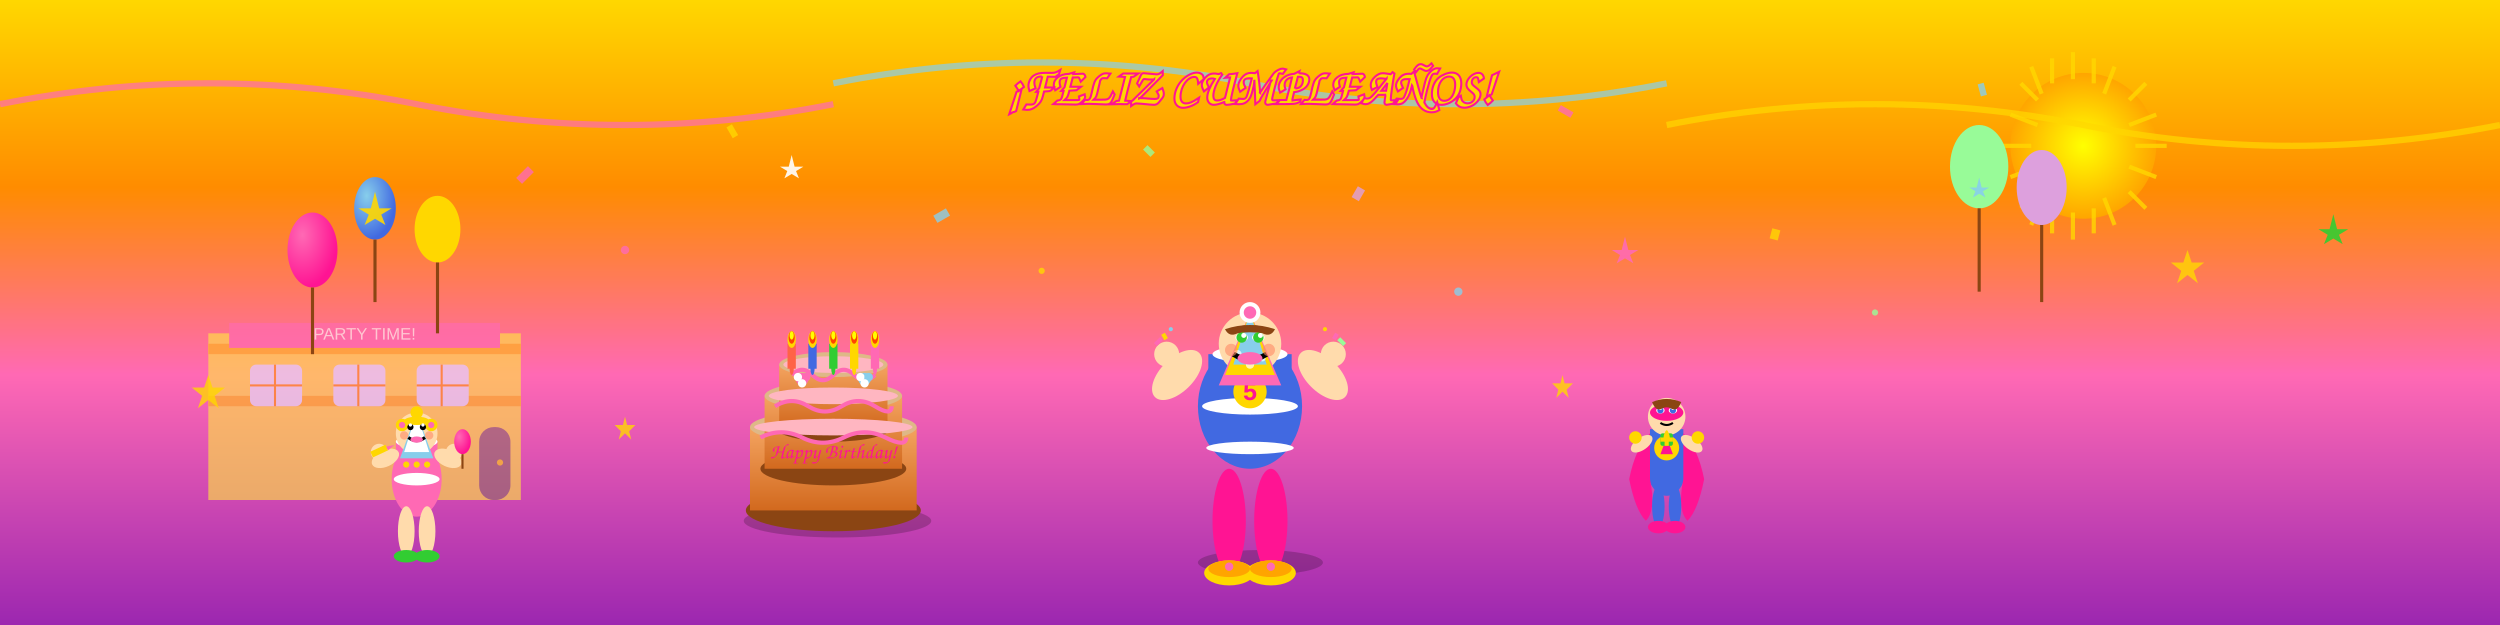
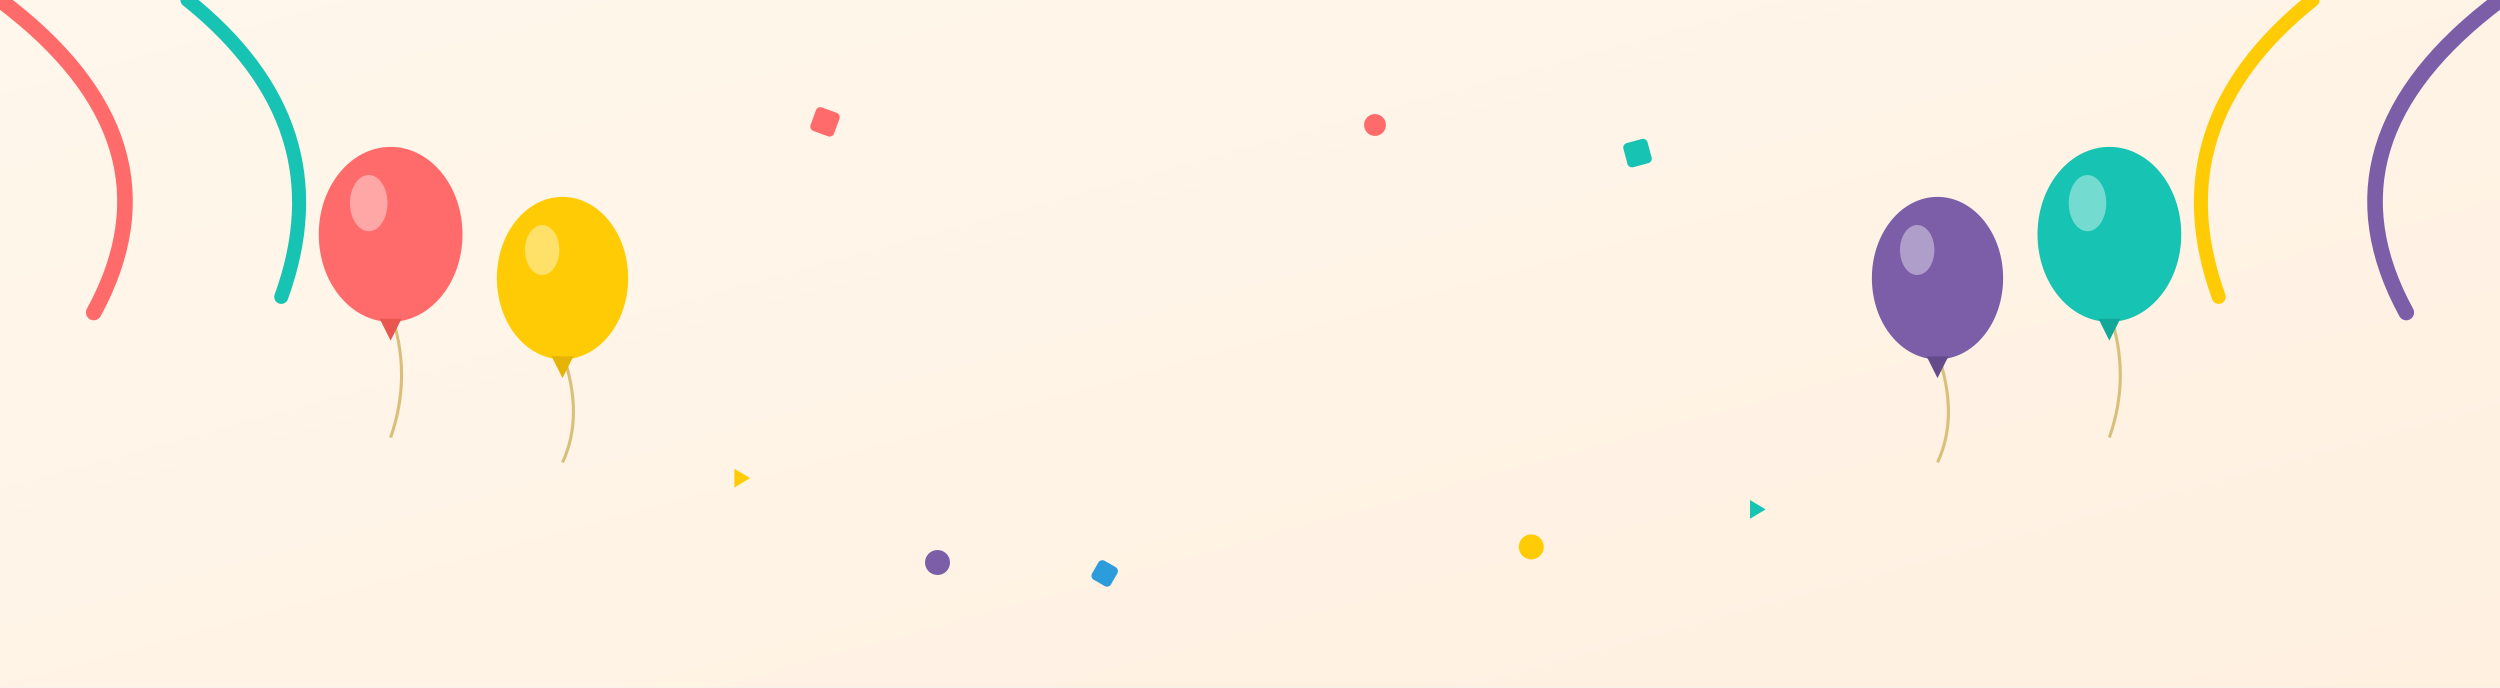
- <svg xmlns="http://www.w3.org/2000/svg" width="1200" height="300" viewBox="0 0 1200 300">
+ <svg xmlns="http://www.w3.org/2000/svg" width="1600" height="440" viewBox="0 0 1600 440">
  <defs>
-     <linearGradient id="partyGradient" x1="0%" y1="0%" x2="0%" y2="100%">
-       <stop offset="0%" style="stop-color:#FFD700" />
-       <stop offset="30%" style="stop-color:#FF8C00" />
-       <stop offset="60%" style="stop-color:#FF69B4" />
-       <stop offset="100%" style="stop-color:#9C27B0" />
+     <linearGradient id="cpBg" x1="0%" y1="0%" x2="100%" y2="100%">
+       <stop offset="0%" stop-color="#FFF7EC" />
+       <stop offset="100%" stop-color="#FFF0E0" />
    </linearGradient>
-     <radialGradient id="balloonGradient1" cx="30%" cy="30%" r="70%">
-       <stop offset="0%" style="stop-color:#FF69B4" />
-       <stop offset="100%" style="stop-color:#FF1493" />
-     </radialGradient>
-     <radialGradient id="balloonGradient2" cx="30%" cy="30%" r="70%">
-       <stop offset="0%" style="stop-color:#87CEEB" />
-       <stop offset="100%" style="stop-color:#4169E1" />
-     </radialGradient>
-     <radialGradient id="balloonGradient3" cx="30%" cy="30%" r="70%">
-       <stop offset="0%" style="stop-color:#98FB98" />
-       <stop offset="100%" style="stop-color:#32CD32" />
-     </radialGradient>
-     <linearGradient id="cakeGradient" x1="0%" y1="0%" x2="0%" y2="100%">
-       <stop offset="0%" style="stop-color:#F4A460" />
-       <stop offset="100%" style="stop-color:#D2691E" />
-     </linearGradient>
-     <radialGradient id="sunGradient" cx="50%" cy="50%" r="50%">
-       <stop offset="0%" style="stop-color:#FFFF00" />
-       <stop offset="100%" style="stop-color:#FFA500" />
-     </radialGradient>
+     <style>
+       @keyframes floaty2 { 0%,100% { transform: translateY(0); } 50% { transform: translateY(-14px); } }
+     </style>
  </defs>
-   <rect width="1200" height="300" fill="url(#partyGradient)" />
-   <circle cx="1000" cy="70" r="35" fill="url(#sunGradient)" />
-   <g stroke="#FFD700" stroke-width="2" opacity="0.8">
-     <line x1="970" y1="40" x2="978" y2="48" />
-     <line x1="975" y1="32" x2="980" y2="45" />
-     <line x1="985" y1="28" x2="985" y2="40" />
-     <line x1="995" y1="25" x2="995" y2="38" />
-     <line x1="1005" y1="28" x2="1005" y2="40" />
-     <line x1="1015" y1="32" x2="1010" y2="45" />
-     <line x1="1030" y1="40" x2="1022" y2="48" />
-     <line x1="1035" y1="55" x2="1022" y2="60" />
-     <line x1="1040" y1="70" x2="1025" y2="70" />
-     <line x1="1035" y1="85" x2="1022" y2="80" />
-     <line x1="1030" y1="100" x2="1022" y2="92" />
-     <line x1="1015" y1="108" x2="1010" y2="95" />
-     <line x1="1005" y1="112" x2="1005" y2="100" />
-     <line x1="995" y1="115" x2="995" y2="102" />
-     <line x1="985" y1="112" x2="985" y2="100" />
-     <line x1="975" y1="108" x2="980" y2="95" />
-     <line x1="970" y1="100" x2="978" y2="92" />
-     <line x1="965" y1="85" x2="978" y2="80" />
-     <line x1="960" y1="70" x2="975" y2="70" />
-     <line x1="965" y1="55" x2="978" y2="60" />
+   <rect width="1600" height="440" fill="url(#cpBg)" />
+   <path d="M0 0 Q 120 90 60 200" stroke="#FF6B6B" stroke-width="10" fill="none" stroke-linecap="round" />
+   <path d="M120 0 Q 220 80 180 190" stroke="#17C3B2" stroke-width="9" fill="none" stroke-linecap="round" />
+   <path d="M1600 0 Q 1480 90 1540 200" stroke="#7B5EA7" stroke-width="10" fill="none" stroke-linecap="round" />
+   <path d="M1480 0 Q 1380 80 1420 190" stroke="#FFCB05" stroke-width="9" fill="none" stroke-linecap="round" />
+   <g style="animation:floaty2 6s ease-in-out infinite; transform-origin:250px 0;">
+     <path d="M250 200 q14 40 0 80" stroke="#d9c07a" stroke-width="2" fill="none" />
+     <ellipse cx="250" cy="150" rx="46" ry="56" fill="#FF6B6B" />
+     <path d="M243 204 l7 14 7-14z" fill="#E8564F" />
+     <ellipse cx="236" cy="130" rx="12" ry="18" fill="#fff" opacity=".4" />
  </g>
-   <g transform="translate(100, 220)" opacity="0.6">
-     <rect x="0" y="-60" width="150" height="80" fill="#FFEB3B" />
-     <rect x="0" y="-55" width="150" height="5" fill="#FFC107" />
-     <rect x="0" y="-30" width="150" height="5" fill="#FFC107" />
-     <rect x="20" y="-45" width="25" height="20" rx="3" fill="#E3F2FD" />
-     <rect x="60" y="-45" width="25" height="20" rx="3" fill="#E3F2FD" />
-     <rect x="100" y="-45" width="25" height="20" rx="3" fill="#E3F2FD" />
-     <line x1="32" y1="-45" x2="32" y2="-25" stroke="#FF9800" stroke-width="1" />
-     <line x1="20" y1="-35" x2="45" y2="-35" stroke="#FF9800" stroke-width="1" />
-     <line x1="72" y1="-45" x2="72" y2="-25" stroke="#FF9800" stroke-width="1" />
-     <line x1="60" y1="-35" x2="85" y2="-35" stroke="#FF9800" stroke-width="1" />
-     <line x1="112" y1="-45" x2="112" y2="-25" stroke="#FF9800" stroke-width="1" />
-     <line x1="100" y1="-35" x2="125" y2="-35" stroke="#FF9800" stroke-width="1" />
-     <rect x="130" y="-15" width="15" height="35" rx="7" fill="#8D6E63" />
-     <circle cx="140" cy="2" r="1.5" fill="#FFD700" />
-     <rect x="10" y="-65" width="130" height="12" fill="#FF69B4" />
-     <text x="75" y="-57" text-anchor="middle" font-family="Arial" font-size="8" fill="#FFFFFF">PARTY TIME!</text>
+   <g style="animation:floaty2 7s ease-in-out .6s infinite; transform-origin:360px 0;">
+     <path d="M360 226 q14 40 0 70" stroke="#d9c07a" stroke-width="2" fill="none" />
+     <ellipse cx="360" cy="178" rx="42" ry="52" fill="#FFCB05" />
+     <path d="M353 228 l7 14 7-14z" fill="#E6B404" />
+     <ellipse cx="347" cy="160" rx="11" ry="16" fill="#fff" opacity=".4" />
  </g>
-   <g transform="translate(600, 180)">
-     <ellipse cx="5" cy="90" rx="30" ry="6" fill="#000000" opacity="0.2" />
-     <ellipse cx="0" cy="15" rx="25" ry="30" fill="#4169E1" />
-     <rect x="-20" y="-10" width="40" height="35" fill="#4169E1" />
-     <ellipse cx="0" cy="-10" rx="18" ry="4" fill="#FFFFFF" />
-     <ellipse cx="0" cy="15" rx="23" ry="4" fill="#FFFFFF" />
-     <ellipse cx="0" cy="35" rx="21" ry="3" fill="#FFFFFF" />
-     <circle cx="0" cy="8" r="8" fill="#FFD700" />
-     <text x="0" y="12" text-anchor="middle" font-family="Arial" font-size="12" font-weight="bold" fill="#FF1493">5</text>
-     <circle cx="0" cy="-15" r="15" fill="#FFDBAC" />
-     <polygon points="0,-30 -15,5 15,5" fill="#FF69B4" />
-     <polygon points="0,-30 -12,0 12,0" fill="#FFD700" />
-     <polygon points="0,-30 -8,-5 8,-5" fill="#87CEEB" />
-     <circle cx="0" cy="-30" r="5" fill="#FFFFFF" />
-     <circle cx="0" cy="-30" r="3" fill="#FF69B4" />
-     <circle cx="-6" cy="-10" r="2" fill="#FFFFFF" opacity="0.7" />
-     <circle cx="6" cy="-8" r="1.5" fill="#FFFFFF" opacity="0.7" />
-     <circle cx="0" cy="-5" r="2" fill="#FFFFFF" opacity="0.7" />
-     <path d="M-12 -22 Q0 -26 12 -22 Q10 -18 6 -20 Q0 -21 -6 -20 Q-10 -18 -12 -22" fill="#8B4513" />
-     <ellipse cx="-4" cy="-18" rx="3" ry="2" fill="#FFFFFF" />
-     <ellipse cx="4" cy="-18" rx="3" ry="2" fill="#FFFFFF" />
-     <circle cx="-4" cy="-18" r="2.5" fill="#32CD32" />
-     <circle cx="4" cy="-18" r="2.5" fill="#32CD32" />
-     <circle cx="-3" cy="-19" r="1.2" fill="#FFFFFF" />
-     <circle cx="5" cy="-19" r="1.2" fill="#FFFFFF" />
-     <ellipse cx="-4" cy="-22" rx="4" ry="1.5" fill="#8B4513" transform="rotate(-15 -4 -22)" />
-     <ellipse cx="4" cy="-22" rx="4" ry="1.5" fill="#8B4513" transform="rotate(15 4 -22)" />
-     <path d="M-8 -10 Q0 -5 8 -10" fill="none" stroke="#000" stroke-width="2.5" />
-     <ellipse cx="0" cy="-8" rx="6" ry="3" fill="#FF69B4" />
-     <circle cx="-9" cy="-12" r="3" fill="#FF8A65" opacity="0.6" />
-     <circle cx="9" cy="-12" r="3" fill="#FF8A65" opacity="0.6" />
-     <ellipse cx="-35" cy="0" rx="15" ry="8" fill="#FFDBAC" transform="rotate(-45 -35 0)" />
-     <ellipse cx="35" cy="0" rx="15" ry="8" fill="#FFDBAC" transform="rotate(45 35 0)" />
-     <circle cx="-40" cy="-10" r="6" fill="#FFDBAC" />
-     <circle cx="40" cy="-10" r="6" fill="#FFDBAC" />
-     <rect x="-45" y="-18" width="2" height="4" fill="#FF69B4" transform="rotate(45 -44 -16)" />
-     <rect x="-42" y="-20" width="2" height="3" fill="#FFD700" transform="rotate(-30 -41 -18.5)" />
-     <circle cx="-38" cy="-22" r="1" fill="#87CEEB" />
-     <rect x="43" y="-18" width="2" height="4" fill="#98FB98" transform="rotate(-45 44 -16)" />
-     <rect x="40" y="-20" width="2" height="3" fill="#FF69B4" transform="rotate(30 41 -18.5)" />
-     <circle cx="36" cy="-22" r="1" fill="#FFD700" />
-     <ellipse cx="-10" cy="70" rx="8" ry="25" fill="#FF1493" />
-     <ellipse cx="10" cy="70" rx="8" ry="25" fill="#FF1493" />
-     <ellipse cx="-10" cy="95" rx="12" ry="6" fill="#FFD700" />
-     <ellipse cx="10" cy="95" rx="12" ry="6" fill="#FFD700" />
-     <ellipse cx="-10" cy="93" rx="10" ry="4" fill="#FFA500" />
-     <ellipse cx="10" cy="93" rx="10" ry="4" fill="#FFA500" />
-     <circle cx="-10" cy="92" r="2" fill="#FF69B4" />
-     <circle cx="10" cy="92" r="2" fill="#FF69B4" />
+   <g style="animation:floaty2 6.4s ease-in-out .3s infinite; transform-origin:1350px 0;">
+     <path d="M1350 200 q14 40 0 80" stroke="#d9c07a" stroke-width="2" fill="none" />
+     <ellipse cx="1350" cy="150" rx="46" ry="56" fill="#17C3B2" />
+     <path d="M1343 204 l7 14 7-14z" fill="#12A899" />
+     <ellipse cx="1336" cy="130" rx="12" ry="18" fill="#fff" opacity=".4" />
  </g>
-   <g transform="translate(400, 200)">
-     <ellipse cx="2" cy="50" rx="45" ry="8" fill="#000000" opacity="0.2" />
-     <ellipse cx="0" cy="45" rx="42" ry="10" fill="#8B4513" />
-     <rect x="-40" y="5" width="80" height="40" fill="url(#cakeGradient)" />
-     <ellipse cx="0" cy="5" rx="40" ry="8" fill="#DEB887" />
-     <ellipse cx="0" cy="25" rx="35" ry="8" fill="#8B4513" />
-     <rect x="-33" y="-10" width="66" height="35" fill="url(#cakeGradient)" />
-     <ellipse cx="0" cy="-10" rx="33" ry="7" fill="#DEB887" />
-     <ellipse cx="0" cy="5" rx="28" ry="7" fill="#8B4513" />
-     <rect x="-26" y="-25" width="52" height="30" fill="url(#cakeGradient)" />
-     <ellipse cx="0" cy="-25" rx="26" ry="6" fill="#DEB887" />
-     <ellipse cx="0" cy="-25" rx="24" ry="4" fill="#FFB6C1" />
-     <ellipse cx="0" cy="-10" rx="31" ry="4" fill="#FFB6C1" />
-     <ellipse cx="0" cy="5" rx="38" ry="4" fill="#FFB6C1" />
-     <path d="M-20 -20 Q-15 -25 -10 -20 Q-5 -15 0 -20 Q5 -25 10 -20 Q15 -15 20 -20" fill="none" stroke="#FF69B4" stroke-width="2" />
-     <path d="M-28 -5 Q-20 -10 -12 -5 Q-4 0 4 -5 Q12 -10 20 -5 Q28 0 28 -5" fill="none" stroke="#FF69B4" stroke-width="2" />
-     <path d="M-35 10 Q-25 5 -15 10 Q-5 15 5 10 Q15 5 25 10 Q35 15 35 10" fill="none" stroke="#FF69B4" stroke-width="2" />
-     <g transform="translate(-15, -18)">
-       <circle cx="0" cy="0" r="3" fill="#FF69B4" />
-       <circle cx="-2" cy="-1" r="2" fill="#FFFFFF" />
-       <circle cx="2" cy="-1" r="2" fill="#FF69B4" />
-       <circle cx="0" cy="2" r="2" fill="#FFFFFF" />
-     </g>
-     <g transform="translate(15, -18)">
-       <circle cx="0" cy="0" r="3" fill="#87CEEB" />
-       <circle cx="-2" cy="-1" r="2" fill="#FFFFFF" />
-       <circle cx="2" cy="-1" r="2" fill="#87CEEB" />
-       <circle cx="0" cy="2" r="2" fill="#FFFFFF" />
-     </g>
-     <rect x="-22" y="-35" width="4" height="12" fill="#FF6347" />
-     <rect x="-12" y="-35" width="4" height="12" fill="#4169E1" />
-     <rect x="-2" y="-35" width="4" height="12" fill="#32CD32" />
-     <rect x="8" y="-35" width="4" height="12" fill="#FFD700" />
-     <rect x="18" y="-35" width="4" height="12" fill="#FF69B4" />
-     <ellipse cx="-20" cy="-23" rx="1" ry="3" fill="#FF6347" />
-     <ellipse cx="-10" cy="-23" rx="1" ry="3" fill="#4169E1" />
-     <ellipse cx="0" cy="-23" rx="1" ry="3" fill="#32CD32" />
-     <ellipse cx="10" cy="-23" rx="1" ry="3" fill="#FFD700" />
-     <ellipse cx="20" cy="-23" rx="1" ry="3" fill="#FF69B4" />
-     <ellipse cx="-20" cy="-37" rx="2" ry="4" fill="#FFD700" />
-     <ellipse cx="-20" cy="-38" rx="1.5" ry="3" fill="#FF4500" />
-     <ellipse cx="-20" cy="-39" rx="1" ry="2" fill="#FFFF00" />
-     <ellipse cx="-10" cy="-37" rx="2" ry="4" fill="#FFD700" />
-     <ellipse cx="-10" cy="-38" rx="1.5" ry="3" fill="#FF4500" />
-     <ellipse cx="-10" cy="-39" rx="1" ry="2" fill="#FFFF00" />
-     <ellipse cx="0" cy="-37" rx="2" ry="4" fill="#FFD700" />
-     <ellipse cx="0" cy="-38" rx="1.5" ry="3" fill="#FF4500" />
-     <ellipse cx="0" cy="-39" rx="1" ry="2" fill="#FFFF00" />
-     <ellipse cx="10" cy="-37" rx="2" ry="4" fill="#FFD700" />
-     <ellipse cx="10" cy="-38" rx="1.5" ry="3" fill="#FF4500" />
-     <ellipse cx="10" cy="-39" rx="1" ry="2" fill="#FFFF00" />
-     <ellipse cx="20" cy="-37" rx="2" ry="4" fill="#FFD700" />
-     <ellipse cx="20" cy="-38" rx="1.5" ry="3" fill="#FF4500" />
-     <ellipse cx="20" cy="-39" rx="1" ry="2" fill="#FFFF00" />
-     <text x="0" y="20" text-anchor="middle" font-family="cursive" font-size="10" fill="#FF1493">Happy Birthday!</text>
-   </g>
-   <g transform="translate(200, 220)">
-     <g>
-       <ellipse cx="0" cy="10" rx="12" ry="18" fill="#FF69B4" />
-       <rect x="-10" y="-8" width="20" height="25" fill="#FF69B4" />
-       <ellipse cx="0" cy="-8" rx="10" ry="3" fill="#FFFFFF" />
-       <ellipse cx="0" cy="10" rx="11" ry="3" fill="#FFFFFF" />
-       <circle cx="-5" cy="3" r="1.5" fill="#FFD700" />
-       <circle cx="0" cy="3" r="1.5" fill="#FFD700" />
-       <circle cx="5" cy="3" r="1.5" fill="#FFD700" />
-       <circle cx="0" cy="-12" r="10" fill="#FFDBAC" />
-       <polygon points="0,-22 -8,0 8,0" fill="#87CEEB" />
-       <polygon points="0,-22 -6,-3 6,-3" fill="#FFFFFF" />
-       <circle cx="0" cy="-22" r="3" fill="#FFD700" />
-       <circle cx="-7" cy="-16" r="3" fill="#FFD700" />
-       <circle cx="7" cy="-16" r="3" fill="#FFD700" />
-       <ellipse cx="0" cy="-18" rx="6" ry="2" fill="#FFD700" />
-       <circle cx="-7" cy="-16" r="1.5" fill="#FF69B4" />
-       <circle cx="7" cy="-16" r="1.5" fill="#FF69B4" />
-       <circle cx="-3" cy="-15" r="1.5" fill="#000" />
-       <circle cx="3" cy="-15" r="1.5" fill="#000" />
-       <circle cx="-3" cy="-16" r="0.8" fill="#FFFFFF" />
-       <circle cx="3" cy="-16" r="0.8" fill="#FFFFFF" />
-       <path d="M-4 -10 Q0 -7 4 -10" fill="none" stroke="#000" stroke-width="1.5" />
-       <ellipse cx="0" cy="-9" rx="3" ry="1.5" fill="#FF69B4" />
-       <circle cx="-6" cy="-11" r="2" fill="#FF8A65" opacity="0.6" />
-       <circle cx="6" cy="-11" r="2" fill="#FF8A65" opacity="0.6" />
-       <ellipse cx="-15" cy="0" rx="7" ry="4" fill="#FFDBAC" transform="rotate(-25 -15 0)" />
-       <ellipse cx="15" cy="0" rx="7" ry="4" fill="#FFDBAC" transform="rotate(25 15 0)" />
-       <circle cx="-18" cy="-3" r="4" fill="#FFDBAC" />
-       <circle cx="18" cy="-3" r="4" fill="#FFDBAC" />
-       <rect x="-22" y="-5" width="8" height="3" fill="#FFD700" transform="rotate(-25 -18 -3.5)" />
-       <polygon points="-14,-4 -10,-3 -14,-2" fill="#FF69B4" transform="rotate(-25 -18 -3.5)" />
-       <ellipse cx="22" cy="-8" rx="4" ry="6" fill="url(#balloonGradient1)" />
-       <line x1="22" y1="-2" x2="22" y2="5" stroke="#8B4513" stroke-width="1" />
-       <ellipse cx="-5" cy="35" rx="4" ry="12" fill="#FFDBAC" />
-       <ellipse cx="5" cy="35" rx="4" ry="12" fill="#FFDBAC" />
-       <ellipse cx="-5" cy="47" rx="6" ry="3" fill="#32CD32" />
-       <ellipse cx="5" cy="47" rx="6" ry="3" fill="#32CD32" />
-     </g>
-   </g>
-   <g transform="translate(800, 210)">
-     <ellipse cx="0" cy="12" rx="10" ry="16" fill="#4169E1" />
-     <rect x="-8" y="-4" width="16" height="20" fill="#4169E1" />
-     <path d="M-8 -2 Q-15 5 -18 20 Q-15 35 -10 40 Q-5 35 -8 20 Q-8 10 -8 -2" fill="#FF1493" />
-     <path d="M8 -2 Q15 5 18 20 Q15 35 10 40 Q5 35 8 20 Q8 10 8 -2" fill="#FF1493" />
-     <circle cx="0" cy="5" r="6" fill="#FFD700" />
-     <polygon points="0,0 -3,8 3,8" fill="#FF1493" />
-     <circle cx="0" cy="-10" r="9" fill="#FFDBAC" />
-     <ellipse cx="0" cy="-12" rx="8" ry="4" fill="#FF1493" />
-     <ellipse cx="-3" cy="-13" rx="2" ry="1.5" fill="#FFFFFF" />
-     <ellipse cx="3" cy="-13" rx="2" ry="1.5" fill="#FFFFFF" />
-     <circle cx="-3" cy="-13" r="1.5" fill="#4169E1" />
-     <circle cx="3" cy="-13" r="1.5" fill="#4169E1" />
-     <circle cx="-3" cy="-14" r="0.8" fill="#FFFFFF" />
-     <circle cx="3" cy="-14" r="0.8" fill="#FFFFFF" />
-     <path d="M-7 -17 Q0 -20 7 -17 Q5 -12 2 -14 Q0 -15 -2 -14 Q-5 -12 -7 -17" fill="#8B4513" />
-     <path d="M-3 -7 Q0 -5 3 -7" fill="none" stroke="#000" stroke-width="1" />
-     <ellipse cx="-12" cy="3" rx="6" ry="3" fill="#FFDBAC" transform="rotate(-35 -12 3)" />
-     <ellipse cx="12" cy="3" rx="6" ry="3" fill="#FFDBAC" transform="rotate(35 12 3)" />
-     <circle cx="-15" cy="0" r="3" fill="#FFD700" />
-     <circle cx="15" cy="0" r="3" fill="#FFD700" />
-     <rect x="-3" y="-2" width="6" height="6" fill="#32CD32" rx="1" />
-     <rect x="-3" y="0" width="6" height="2" fill="#FFD700" />
-     <rect x="-1" y="-2" width="2" height="6" fill="#FFD700" />
-     <path d="M-1 -2 Q0 -5 1 -2 Q2 0 1 2 Q0 0 -1 2 Q-2 0 -1 -2" fill="#FFD700" />
-     <ellipse cx="-4" cy="33" rx="3" ry="10" fill="#4169E1" />
-     <ellipse cx="4" cy="33" rx="3" ry="10" fill="#4169E1" />
-     <ellipse cx="-4" cy="43" rx="5" ry="3" fill="#FF1493" />
-     <ellipse cx="4" cy="43" rx="5" ry="3" fill="#FF1493" />
+   <g style="animation:floaty2 7.4s ease-in-out .5s infinite; transform-origin:1240px 0;">
+     <path d="M1240 226 q14 40 0 70" stroke="#d9c07a" stroke-width="2" fill="none" />
+     <ellipse cx="1240" cy="178" rx="42" ry="52" fill="#7B5EA7" />
+     <path d="M1233 228 l7 14 7-14z" fill="#654B8C" />
+     <ellipse cx="1227" cy="160" rx="11" ry="16" fill="#fff" opacity=".4" />
  </g>
  <g>
-     <g transform="translate(150, 120)">
-       <ellipse cx="0" cy="0" rx="12" ry="18" fill="url(#balloonGradient1)" />
-       <line x1="0" y1="18" x2="0" y2="50" stroke="#8B4513" stroke-width="1.5" />
-     </g>
-     <g transform="translate(180, 100)">
-       <ellipse cx="0" cy="0" rx="10" ry="15" fill="url(#balloonGradient2)" />
-       <line x1="0" y1="15" x2="0" y2="45" stroke="#8B4513" stroke-width="1.5" />
-     </g>
-     <g transform="translate(210, 110)">
-       <ellipse cx="0" cy="0" rx="11" ry="16" fill="#FFD700" />
-       <line x1="0" y1="16" x2="0" y2="50" stroke="#8B4513" stroke-width="1.5" />
-     </g>
-     <g transform="translate(950, 80)">
-       <ellipse cx="0" cy="0" rx="14" ry="20" fill="#98FB98" />
-       <line x1="0" y1="20" x2="0" y2="60" stroke="#8B4513" stroke-width="1.5" />
-     </g>
-     <g transform="translate(980, 90)">
-       <ellipse cx="0" cy="0" rx="12" ry="18" fill="#DDA0DD" />
-       <line x1="0" y1="18" x2="0" y2="55" stroke="#8B4513" stroke-width="1.5" />
-     </g>
-   </g>
-   <g opacity="0.8">
-     <rect x="250" y="80" width="4" height="8" fill="#FF69B4" transform="rotate(45 252 84)" />
-     <rect x="350" y="60" width="3" height="6" fill="#FFD700" transform="rotate(-30 351.5 63)" />
-     <rect x="450" y="100" width="4" height="7" fill="#87CEEB" transform="rotate(60 452 103.5)" />
-     <rect x="550" y="70" width="3" height="5" fill="#98FB98" transform="rotate(-45 551.5 72.5)" />
-     <rect x="650" y="90" width="4" height="6" fill="#DDA0DD" transform="rotate(30 652 93)" />
-     <rect x="750" y="50" width="3" height="7" fill="#FF69B4" transform="rotate(-60 751.5 53.5)" />
-     <rect x="850" y="110" width="4" height="5" fill="#FFD700" transform="rotate(15 852 112.5)" />
-     <rect x="950" y="40" width="3" height="6" fill="#87CEEB" transform="rotate(-15 951.5 43)" />
-     <circle cx="300" cy="120" r="2" fill="#FF69B4" />
-     <circle cx="500" cy="130" r="1.5" fill="#FFD700" />
-     <circle cx="700" cy="140" r="2" fill="#87CEEB" />
-     <circle cx="900" cy="150" r="1.5" fill="#98FB98" />
-   </g>
-   <g fill="none" stroke-width="3" opacity="0.7">
-     <path d="M0 50 Q100 30 200 50 Q300 70 400 50" stroke="#FF69B4" />
-     <path d="M400 40 Q500 20 600 40 Q700 60 800 40" stroke="#87CEEB" />
-     <path d="M800 60 Q900 40 1000 60 Q1100 80 1200 60" stroke="#FFD700" />
-   </g>
-   <g fill="#FFD700" opacity="0.8">
-     <polygon points="100,180 102,186 108,186 103,190 105,196 100,192 95,196 97,190 92,186 98,186" />
-     <polygon points="1050,120 1052,126 1058,126 1053,130 1055,136 1050,132 1045,136 1047,130 1042,126 1048,126" />
-     <polygon points="300,200 301,204 305,204 302,207 303,211 300,208 297,211 298,207 295,204 299,204" />
-     <polygon points="750,180 751,184 755,184 752,187 753,191 750,188 747,191 748,187 745,184 749,184" />
-   </g>
-   <text x="600" y="50" text-anchor="middle" font-family="cursive" font-size="24" font-weight="bold" fill="#FFD700" stroke="#FF1493" stroke-width="1">
-     ¡FELIZ CUMPLEAÑOS!
-   </text>
-   <g opacity="0.9">
-     <g transform="translate(180, 100)">
-       <path d="M0,-8 L2,0 L8,0 L3,3 L5,8 L0,5 L-5,8 L-3,3 L-8,0 L-2,0 Z" fill="#FFD700" />
-     </g>
-     <g transform="translate(380, 80) scale(0.7)">
-       <path d="M0,-8 L2,0 L8,0 L3,3 L5,8 L0,5 L-5,8 L-3,3 L-8,0 L-2,0 Z" fill="#FFFFFF" />
-     </g>
-     <g transform="translate(780, 120) scale(0.8)">
-       <path d="M0,-8 L2,0 L8,0 L3,3 L5,8 L0,5 L-5,8 L-3,3 L-8,0 L-2,0 Z" fill="#FF69B4" />
-     </g>
-     <g transform="translate(950, 90) scale(0.6)">
-       <path d="M0,-8 L2,0 L8,0 L3,3 L5,8 L0,5 L-5,8 L-3,3 L-8,0 L-2,0 Z" fill="#87CEEB" />
-     </g>
-     <g transform="translate(1120, 110) scale(0.9)">
-       <path d="M0,-8 L2,0 L8,0 L3,3 L5,8 L0,5 L-5,8 L-3,3 L-8,0 L-2,0 Z" fill="#32CD32" />
-     </g>
+     <rect x="520" y="70" width="16" height="16" rx="3" fill="#FF6B6B" transform="rotate(20 528 78)" />
+     <rect x="1040" y="90" width="16" height="16" rx="3" fill="#17C3B2" transform="rotate(-15 1048 98)" />
+     <circle cx="600" cy="360" r="8" fill="#7B5EA7" />
+     <circle cx="980" cy="350" r="8" fill="#FFCB05" />
+     <rect x="700" y="360" width="14" height="14" rx="3" fill="#2D9CDB" transform="rotate(30 707 367)" />
+     <circle cx="880" cy="80" r="7" fill="#FF6B6B" />
+     <path d="M470 300 l10 6-10 6z" fill="#FFCB05" />
+     <path d="M1120 320 l10 6-10 6z" fill="#17C3B2" />
  </g>
</svg>
